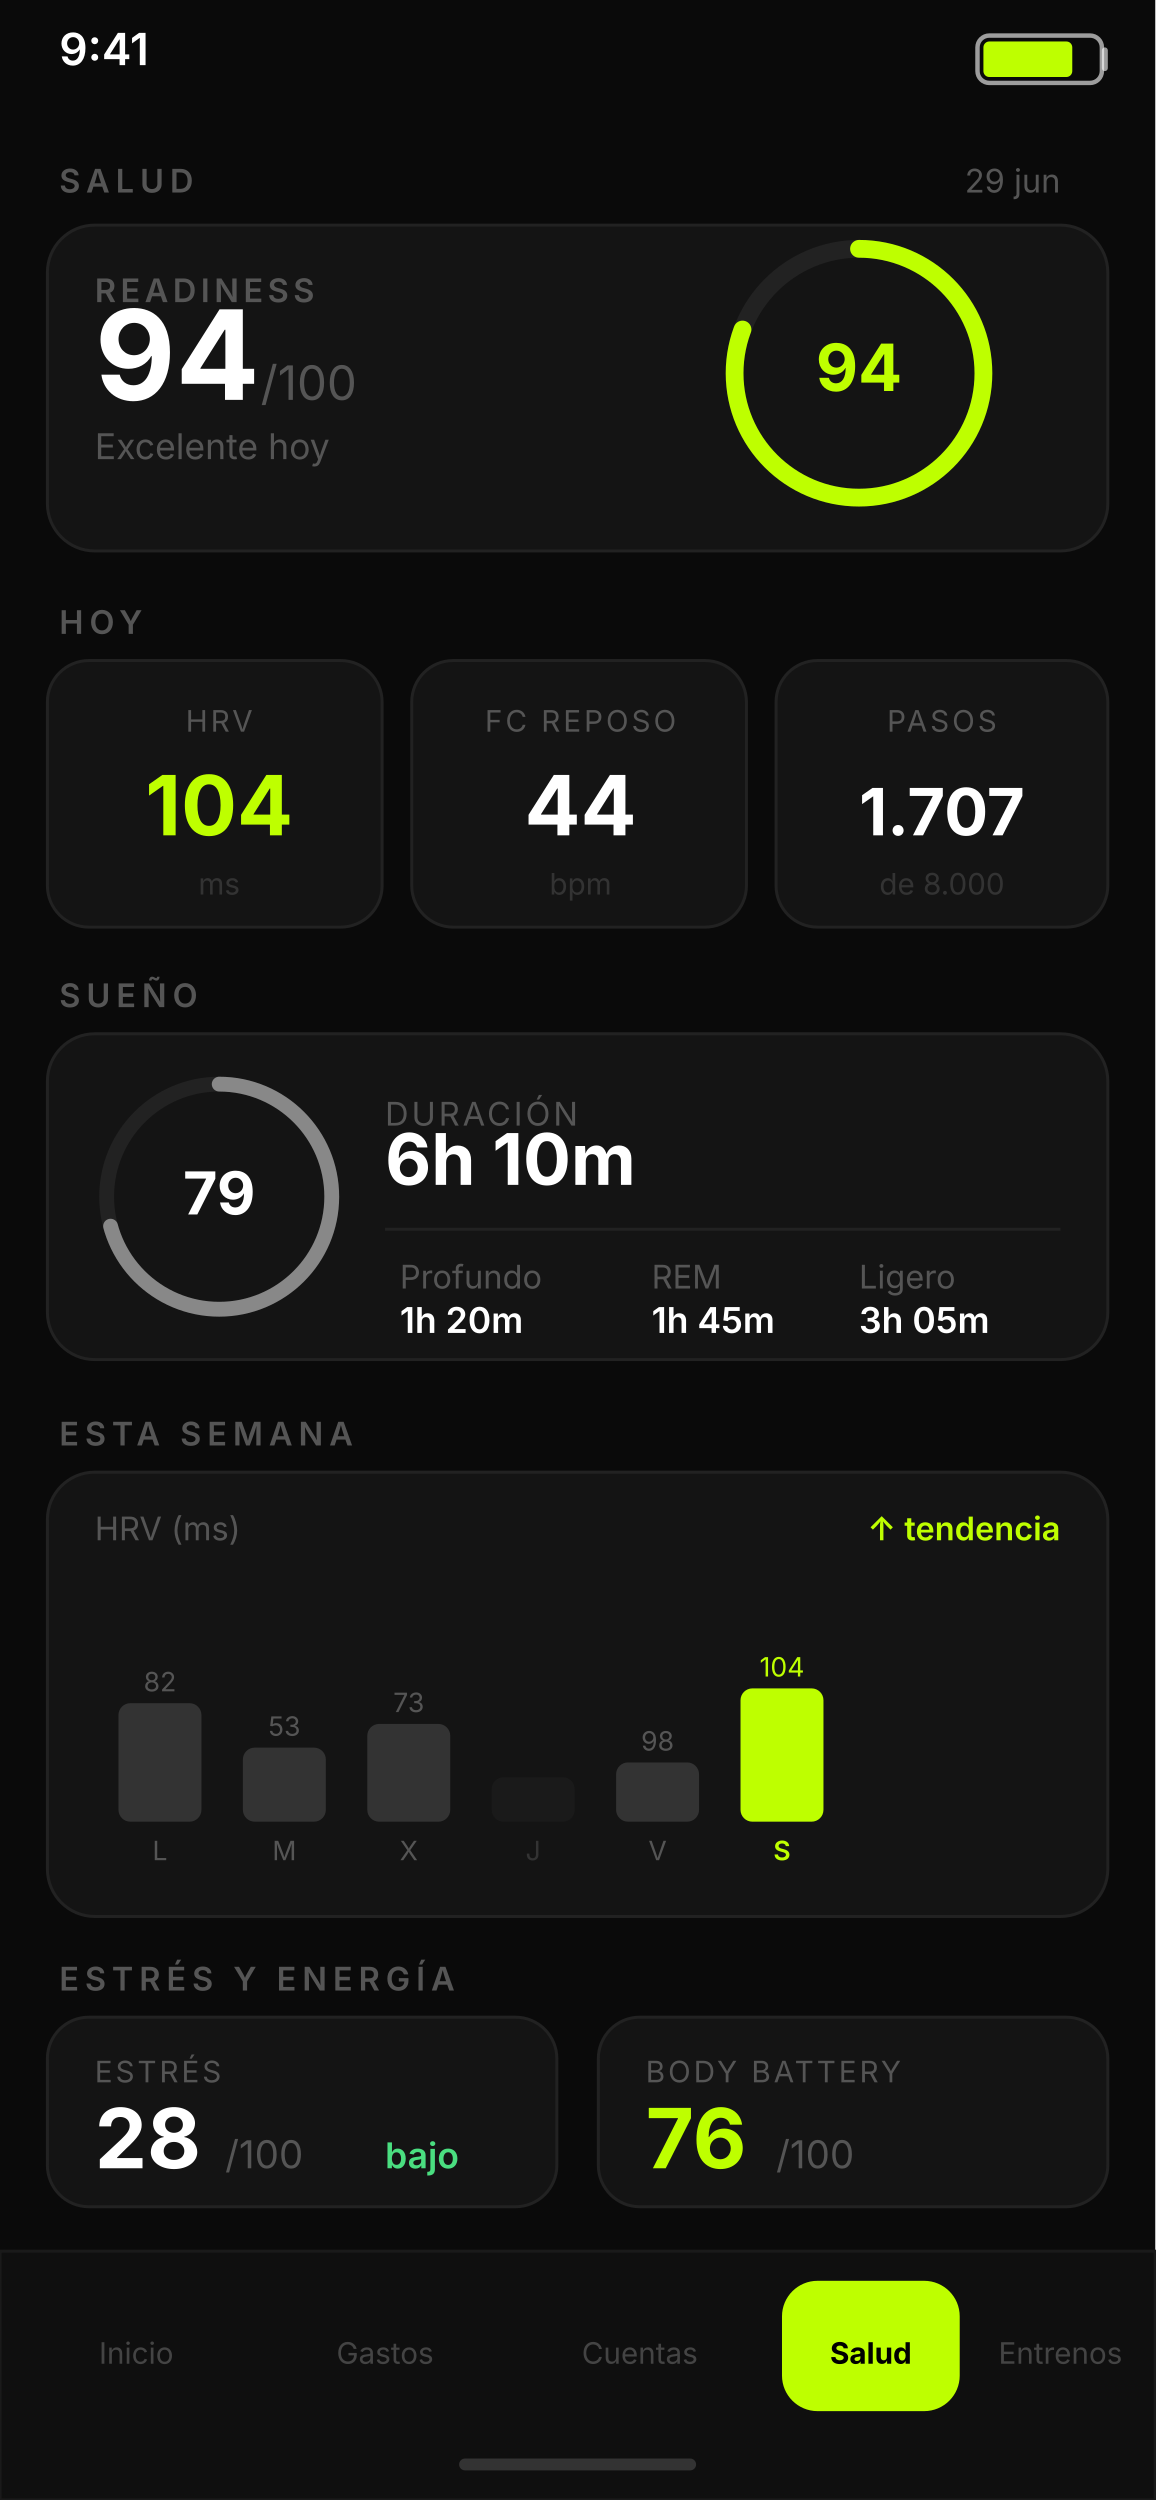
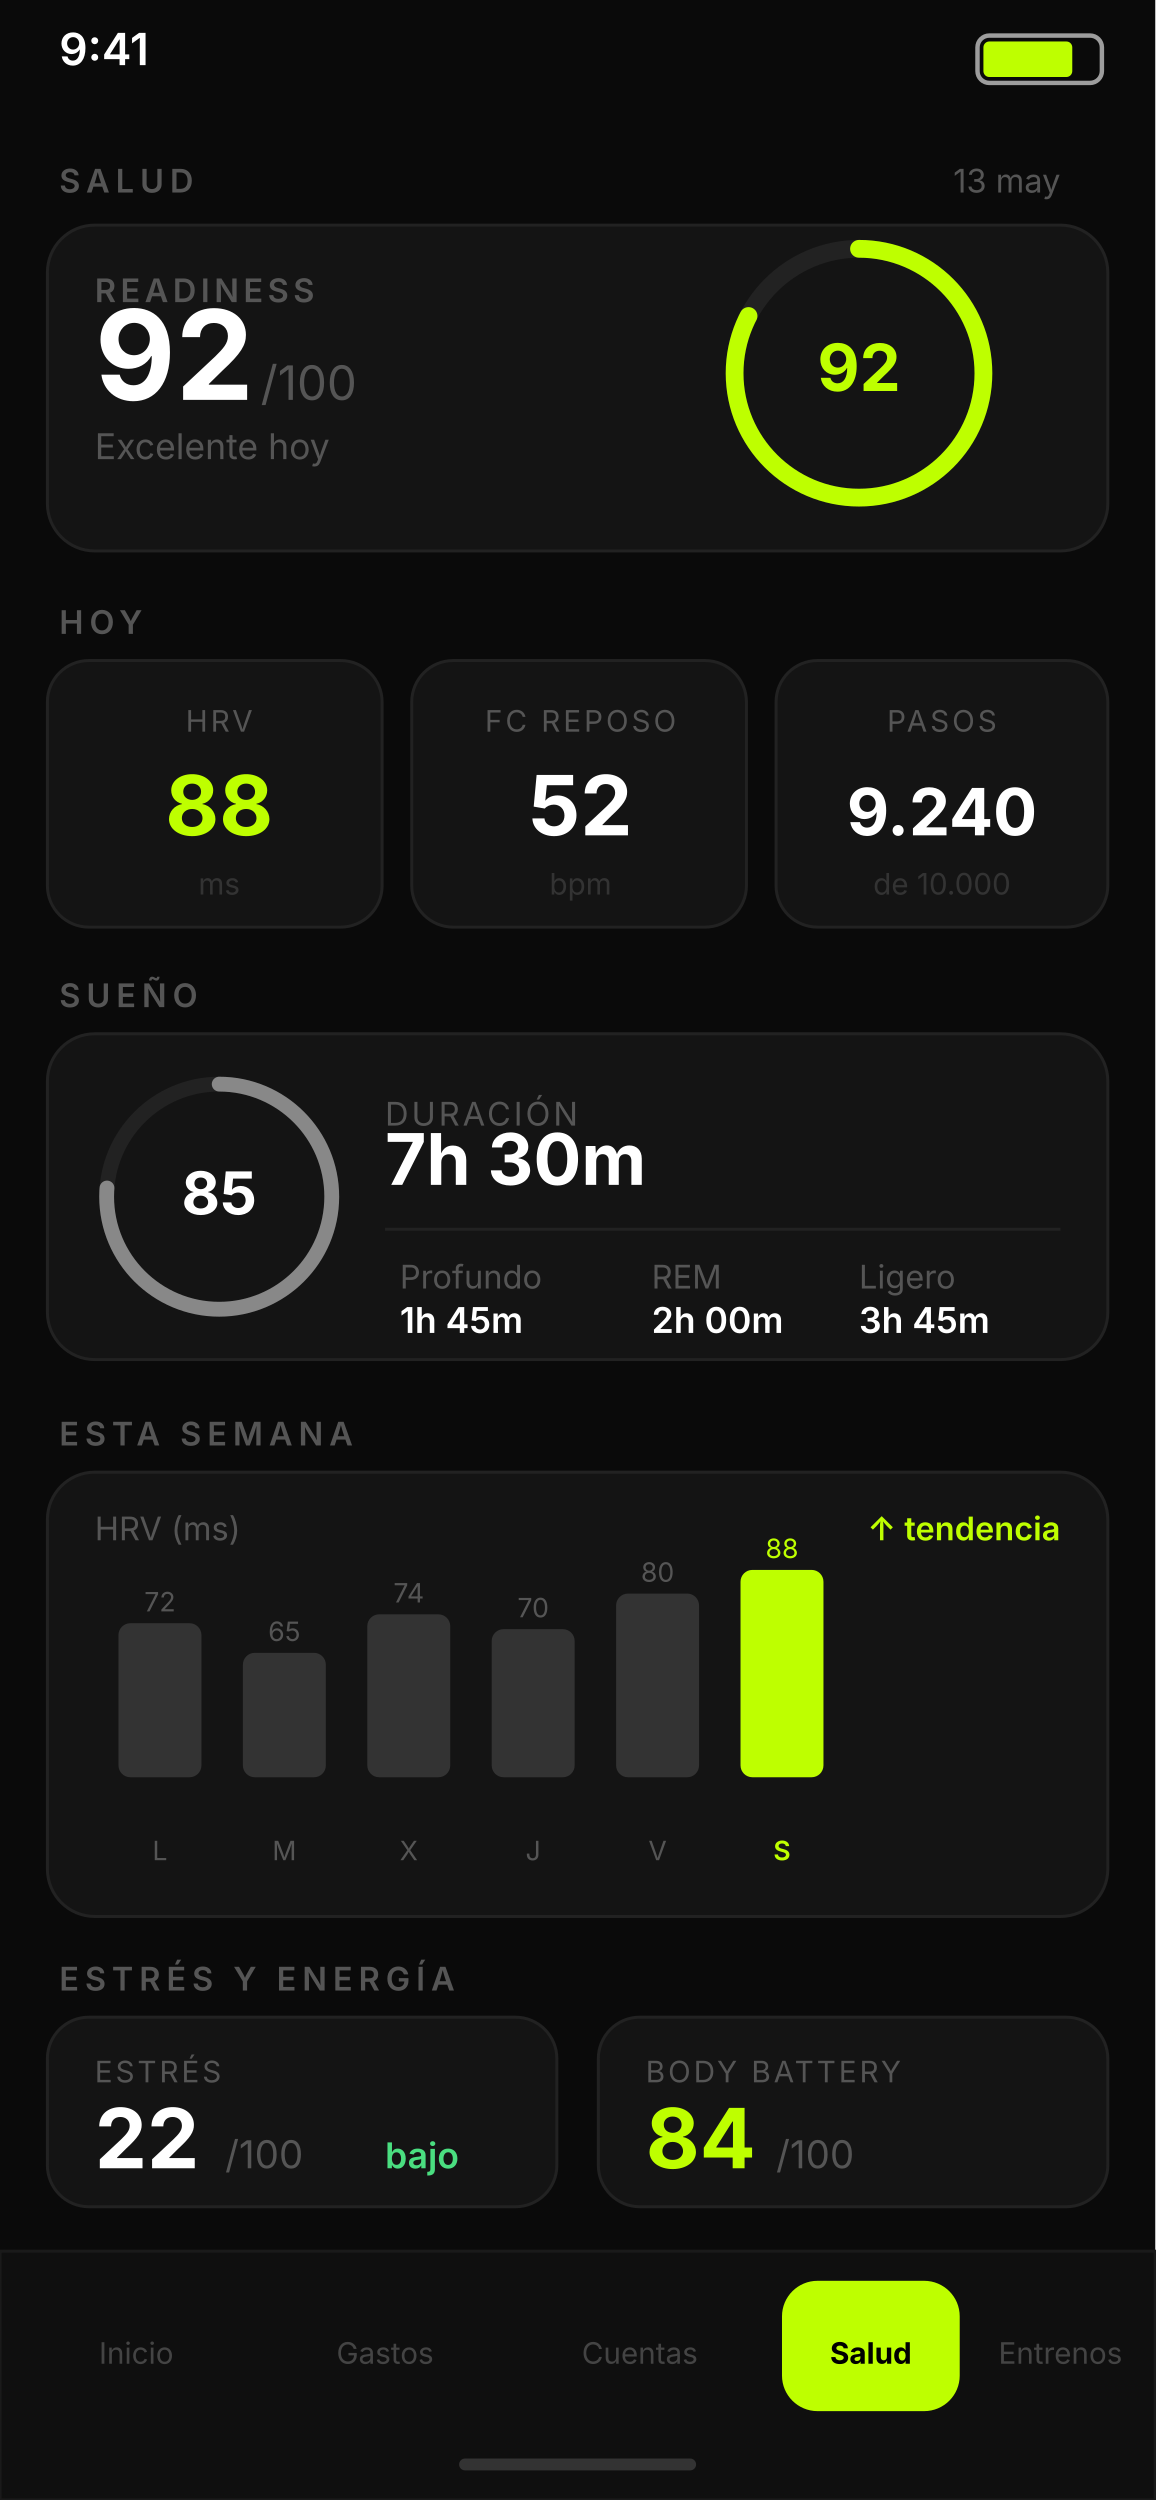
<svg xmlns="http://www.w3.org/2000/svg" viewBox="0 0 390 844" font-family="system-ui,-apple-system,sans-serif">
  <rect width="390" height="844" fill="#0A0A0A" />
  <text x="20" y="22" fill="#fff" font-size="15" font-weight="600">9:41</text>
  <rect x="330" y="12" width="42" height="16" rx="4" fill="none" stroke="#fff" stroke-width="1.5" opacity="0.6" />
  <rect x="332" y="14" width="30" height="12" rx="2" fill="#BEFF00" />
-   <rect x="372" y="16" width="2" height="8" rx="1" fill="#fff" opacity="0.6" />
  <text x="20" y="65" fill="#555" font-size="11" letter-spacing="2" font-weight="600">SALUD</text>
-   <text x="358" y="65" fill="#555" font-size="11" text-anchor="end">29 jun</text>
+   <text x="358" y="65" fill="#555" font-size="11" text-anchor="end">13 may</text>
  <rect x="16" y="76" width="358" height="110" rx="16" fill="#141414" stroke="#222" stroke-width="1" />
  <text x="32" y="102" fill="#555" font-size="11" letter-spacing="1.5" font-weight="600">READINESS</text>
  <circle cx="290" cy="126" r="42" fill="none" stroke="#222" stroke-width="6" />
-   <circle cx="290" cy="126" r="42" fill="none" stroke="#BEFF00" stroke-width="6" stroke-dasharray="237" stroke-dashoffset="24" stroke-linecap="round" transform="rotate(-90 290 126)" />
-   <text x="290" y="132" fill="#BEFF00" font-size="22" font-weight="700" text-anchor="middle">94</text>
-   <text x="32" y="135" fill="#fff" font-size="42" font-weight="700">94</text>
+   <circle cx="290" cy="126" r="42" fill="none" stroke="#BEFF00" stroke-width="6" stroke-dasharray="237" stroke-dashoffset="19" stroke-linecap="round" transform="rotate(-90 290 126)" />
+   <text x="290" y="132" fill="#BEFF00" font-size="22" font-weight="700" text-anchor="middle">92</text>
+   <text x="32" y="135" fill="#fff" font-size="42" font-weight="700">92</text>
+   <text x="88" y="135" fill="#555" font-size="16">/100</text>
  <text x="32" y="155" fill="#555" font-size="12">Excelente hoy</text>
-   <text x="88" y="135" fill="#555" font-size="16">/100</text>
  <text x="20" y="214" fill="#555" font-size="11" letter-spacing="2" font-weight="600">HOY</text>
  <rect x="16" y="223" width="113" height="90" rx="14" fill="#141414" stroke="#222" stroke-width="1" />
  <text x="74" y="247" fill="#555" font-size="10" letter-spacing="1" text-anchor="middle">HRV</text>
-   <text x="74" y="282" fill="#BEFF00" font-size="28" font-weight="700" text-anchor="middle">104</text>
+   <text x="74" y="282" fill="#BEFF00" font-size="28" font-weight="700" text-anchor="middle">88</text>
  <text x="74" y="302" fill="#333" font-size="10" text-anchor="middle">ms</text>
  <rect x="139" y="223" width="113" height="90" rx="14" fill="#141414" stroke="#222" stroke-width="1" />
  <text x="196" y="247" fill="#555" font-size="10" letter-spacing="1" text-anchor="middle">FC REPOSO</text>
-   <text x="196" y="282" fill="#fff" font-size="28" font-weight="700" text-anchor="middle">44</text>
+   <text x="196" y="282" fill="#fff" font-size="28" font-weight="700" text-anchor="middle">52</text>
  <text x="196" y="302" fill="#333" font-size="10" text-anchor="middle">bpm</text>
  <rect x="262" y="223" width="112" height="90" rx="14" fill="#141414" stroke="#222" stroke-width="1" />
  <text x="318" y="247" fill="#555" font-size="10" letter-spacing="1" text-anchor="middle">PASOS</text>
-   <text x="318" y="282" fill="#fff" font-size="22" font-weight="700" text-anchor="middle">1.707</text>
-   <text x="318" y="302" fill="#333" font-size="10" text-anchor="middle">de 8.000</text>
+   <text x="318" y="282" fill="#fff" font-size="22" font-weight="700" text-anchor="middle">9.240</text>
+   <text x="318" y="302" fill="#333" font-size="10" text-anchor="middle">de 10.000</text>
  <text x="20" y="340" fill="#555" font-size="11" letter-spacing="2" font-weight="600">SUEÑO</text>
  <rect x="16" y="349" width="358" height="110" rx="16" fill="#141414" stroke="#222" stroke-width="1" />
  <circle cx="74" cy="404" r="38" fill="none" stroke="#222" stroke-width="5" />
-   <circle cx="74" cy="404" r="38" fill="none" stroke="#888" stroke-width="5" stroke-dasharray="214" stroke-dashoffset="45" stroke-linecap="round" transform="rotate(-90 74 404)" />
-   <text x="74" y="410" fill="#fff" font-size="20" font-weight="700" text-anchor="middle">79</text>
+   <circle cx="74" cy="404" r="38" fill="none" stroke="#888" stroke-width="5" stroke-dasharray="214" stroke-dashoffset="32" stroke-linecap="round" transform="rotate(-90 74 404)" />
+   <text x="74" y="410" fill="#fff" font-size="20" font-weight="700" text-anchor="middle">85</text>
  <text x="130" y="380" fill="#555" font-size="11" letter-spacing="1">DURACIÓN</text>
-   <text x="130" y="400" fill="#fff" font-size="24" font-weight="700">6h 10m</text>
+   <text x="130" y="400" fill="#fff" font-size="24" font-weight="700">7h 30m</text>
  <line x1="130" y1="415" x2="358" y2="415" stroke="#222" stroke-width="1" />
  <text x="135" y="435" fill="#555" font-size="11">Profundo</text>
  <text x="220" y="435" fill="#555" font-size="11">REM</text>
  <text x="290" y="435" fill="#555" font-size="11">Ligero</text>
-   <text x="135" y="450" fill="#fff" font-size="12" font-weight="600">1h 20m</text>
-   <text x="220" y="450" fill="#fff" font-size="12" font-weight="600">1h 45m</text>
-   <text x="290" y="450" fill="#fff" font-size="12" font-weight="600">3h 05m</text>
+   <text x="135" y="450" fill="#fff" font-size="12" font-weight="600">1h 45m</text>
+   <text x="220" y="450" fill="#fff" font-size="12" font-weight="600">2h 00m</text>
+   <text x="290" y="450" fill="#fff" font-size="12" font-weight="600">3h 45m</text>
  <text x="20" y="488" fill="#555" font-size="11" letter-spacing="2" font-weight="600">ESTA SEMANA</text>
  <rect x="16" y="497" width="358" height="150" rx="16" fill="#141414" stroke="#222" stroke-width="1" />
  <text x="32" y="520" fill="#555" font-size="11">HRV (ms)</text>
  <text x="358" y="520" fill="#BEFF00" font-size="11" text-anchor="end" font-weight="600">↑ tendencia</text>
-   <rect x="40" y="575" width="28" height="40" rx="4" fill="#333" />
-   <text x="54" y="571" fill="#555" font-size="9" text-anchor="middle">82</text>
+   <rect x="40" y="548" width="28" height="52" rx="4" fill="#333" />
+   <text x="54" y="544" fill="#555" font-size="9" text-anchor="middle">72</text>
  <text x="54" y="628" fill="#555" font-size="9" text-anchor="middle">L</text>
-   <rect x="82" y="590" width="28" height="25" rx="4" fill="#333" />
-   <text x="96" y="586" fill="#555" font-size="9" text-anchor="middle">53</text>
+   <rect x="82" y="558" width="28" height="42" rx="4" fill="#333" />
+   <text x="96" y="554" fill="#555" font-size="9" text-anchor="middle">65</text>
  <text x="96" y="628" fill="#555" font-size="9" text-anchor="middle">M</text>
-   <rect x="124" y="582" width="28" height="33" rx="4" fill="#333" />
-   <text x="138" y="578" fill="#555" font-size="9" text-anchor="middle">73</text>
+   <rect x="124" y="545" width="28" height="55" rx="4" fill="#333" />
+   <text x="138" y="541" fill="#555" font-size="9" text-anchor="middle">74</text>
  <text x="138" y="628" fill="#555" font-size="9" text-anchor="middle">X</text>
-   <rect x="166" y="600" width="28" height="15" rx="4" fill="#1A1A1A" />
-   <text x="180" y="628" fill="#333" font-size="9" text-anchor="middle">J</text>
-   <rect x="208" y="595" width="28" height="20" rx="4" fill="#333" />
-   <text x="222" y="591" fill="#555" font-size="9" text-anchor="middle">98</text>
+   <rect x="166" y="550" width="28" height="50" rx="4" fill="#333" />
+   <text x="180" y="546" fill="#555" font-size="9" text-anchor="middle">70</text>
+   <text x="180" y="628" fill="#555" font-size="9" text-anchor="middle">J</text>
+   <rect x="208" y="538" width="28" height="62" rx="4" fill="#333" />
+   <text x="222" y="534" fill="#555" font-size="9" text-anchor="middle">80</text>
  <text x="222" y="628" fill="#555" font-size="9" text-anchor="middle">V</text>
-   <rect x="250" y="570" width="28" height="45" rx="4" fill="#BEFF00" />
-   <text x="264" y="566" fill="#BEFF00" font-size="9" text-anchor="middle">104</text>
+   <rect x="250" y="530" width="28" height="70" rx="4" fill="#BEFF00" />
+   <text x="264" y="526" fill="#BEFF00" font-size="9" text-anchor="middle">88</text>
  <text x="264" y="628" fill="#BEFF00" font-size="9" font-weight="600" text-anchor="middle">S</text>
  <text x="20" y="672" fill="#555" font-size="11" letter-spacing="2" font-weight="600">ESTRÉS Y ENERGÍA</text>
  <rect x="16" y="681" width="172" height="64" rx="14" fill="#141414" stroke="#222" stroke-width="1" />
  <text x="32" y="703" fill="#555" font-size="10" letter-spacing="1">ESTRÉS</text>
-   <text x="32" y="732" fill="#fff" font-size="28" font-weight="700">28</text>
+   <text x="32" y="732" fill="#fff" font-size="28" font-weight="700">22</text>
  <text x="76" y="732" fill="#555" font-size="13">/100</text>
  <text x="130" y="732" fill="#4ADE80" font-size="12" font-weight="600">bajo</text>
  <rect x="202" y="681" width="172" height="64" rx="14" fill="#141414" stroke="#222" stroke-width="1" />
  <text x="218" y="703" fill="#555" font-size="10" letter-spacing="1">BODY BATTERY</text>
-   <text x="218" y="732" fill="#BEFF00" font-size="28" font-weight="700">76</text>
+   <text x="218" y="732" fill="#BEFF00" font-size="28" font-weight="700">84</text>
  <text x="262" y="732" fill="#555" font-size="13">/100</text>
  <rect x="0" y="760" width="390" height="84" fill="#0F0F0F" stroke="#1A1A1A" stroke-width="1" />
  <text x="46" y="798" fill="#444" font-size="10" text-anchor="middle">Inicio</text>
  <text x="130" y="798" fill="#444" font-size="10" text-anchor="middle">Gastos</text>
  <text x="216" y="798" fill="#444" font-size="10" text-anchor="middle">Cuentas</text>
  <rect x="264" y="770" width="60" height="44" rx="12" fill="#BEFF00" />
  <text x="294" y="798" fill="#000" font-size="10" font-weight="700" text-anchor="middle">Salud</text>
  <text x="358" y="798" fill="#444" font-size="10" text-anchor="middle">Entrenos</text>
  <rect x="155" y="830" width="80" height="4" rx="2" fill="#333" />
</svg>
